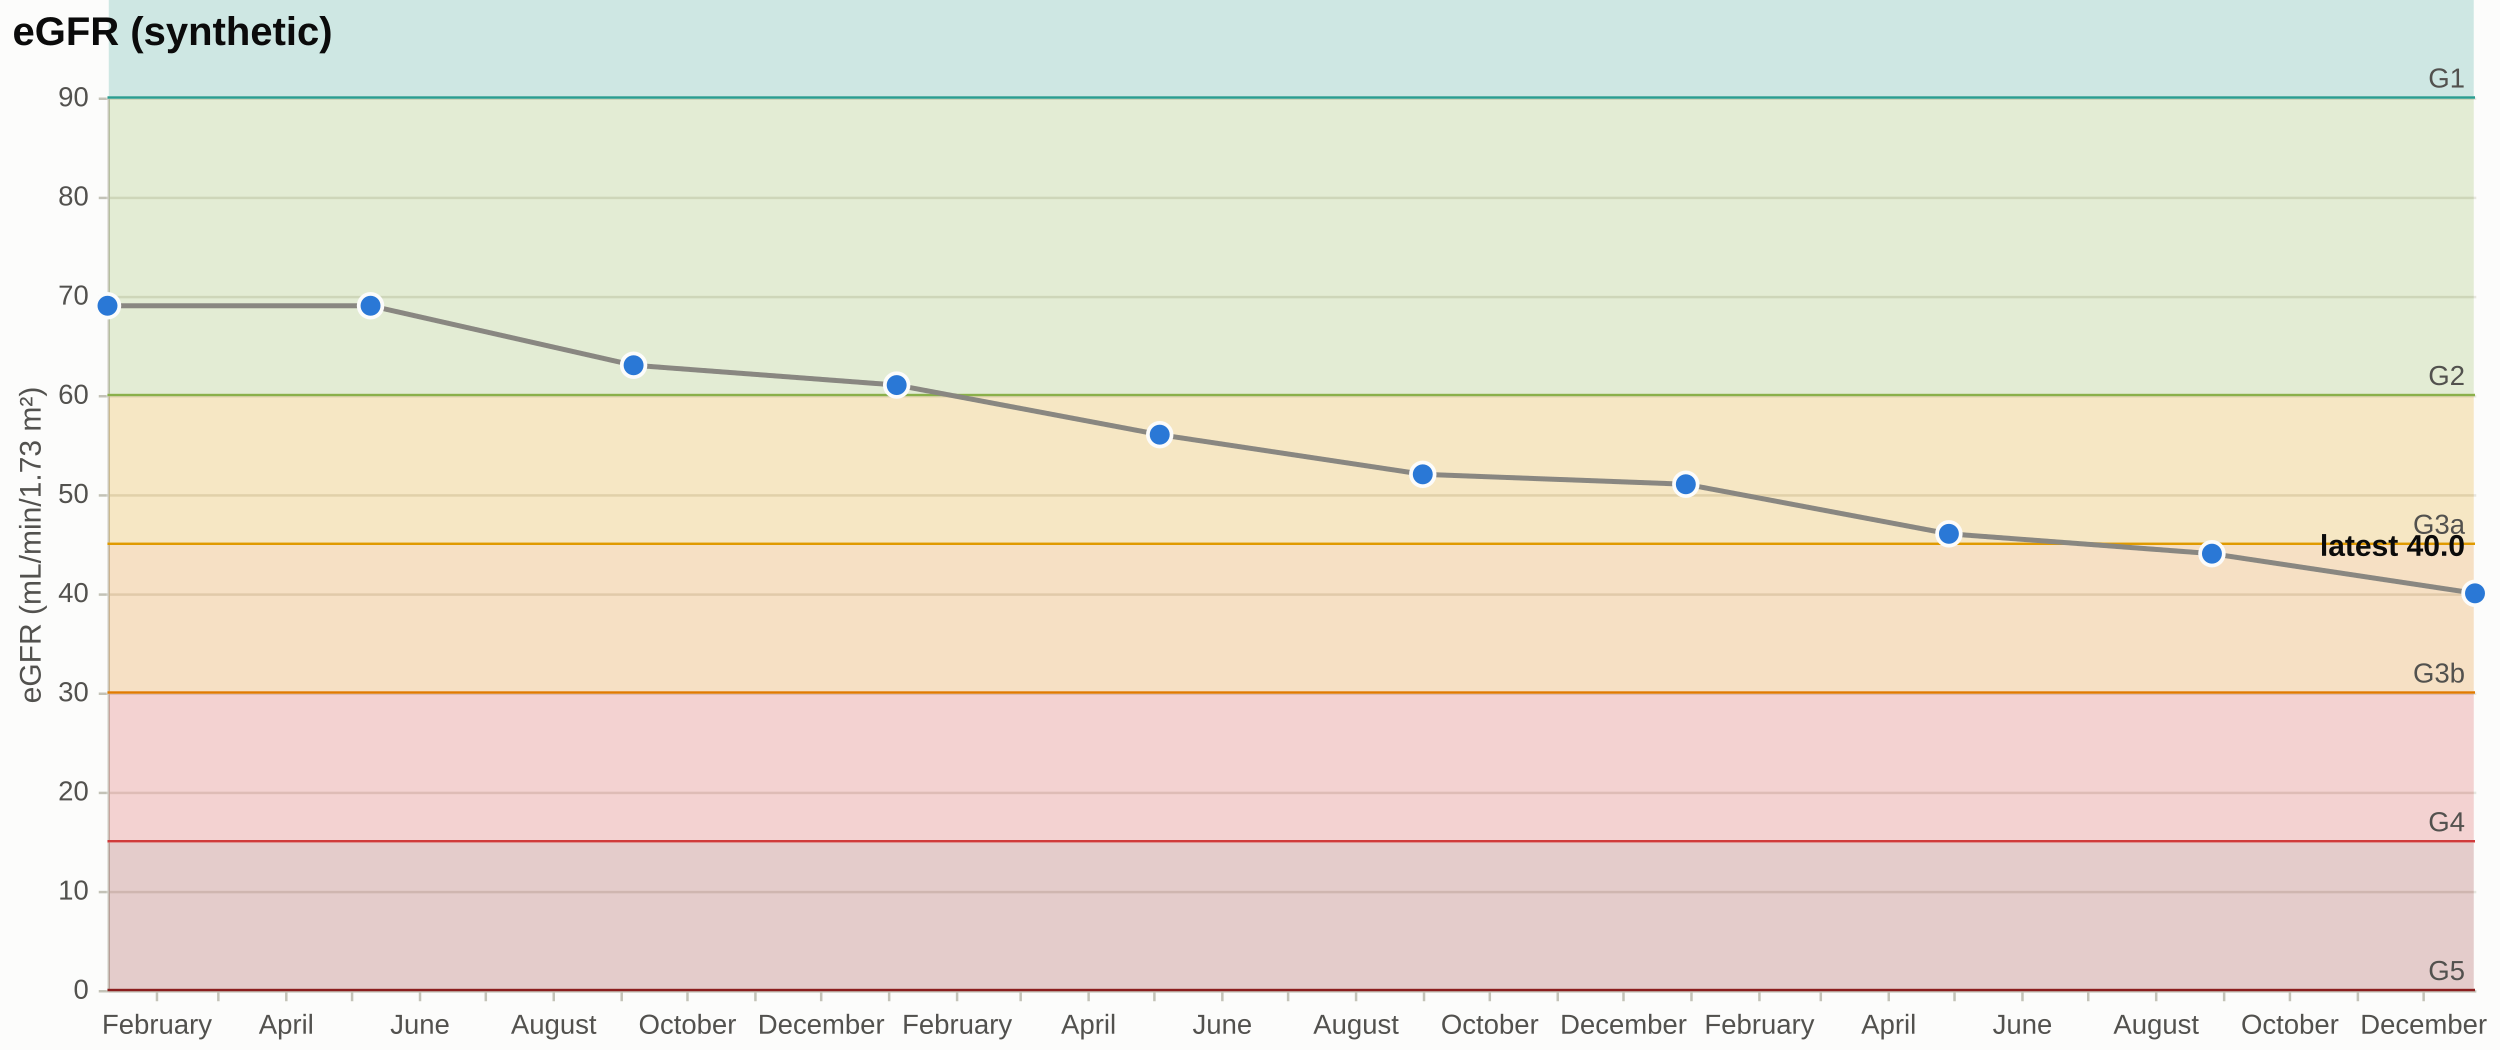
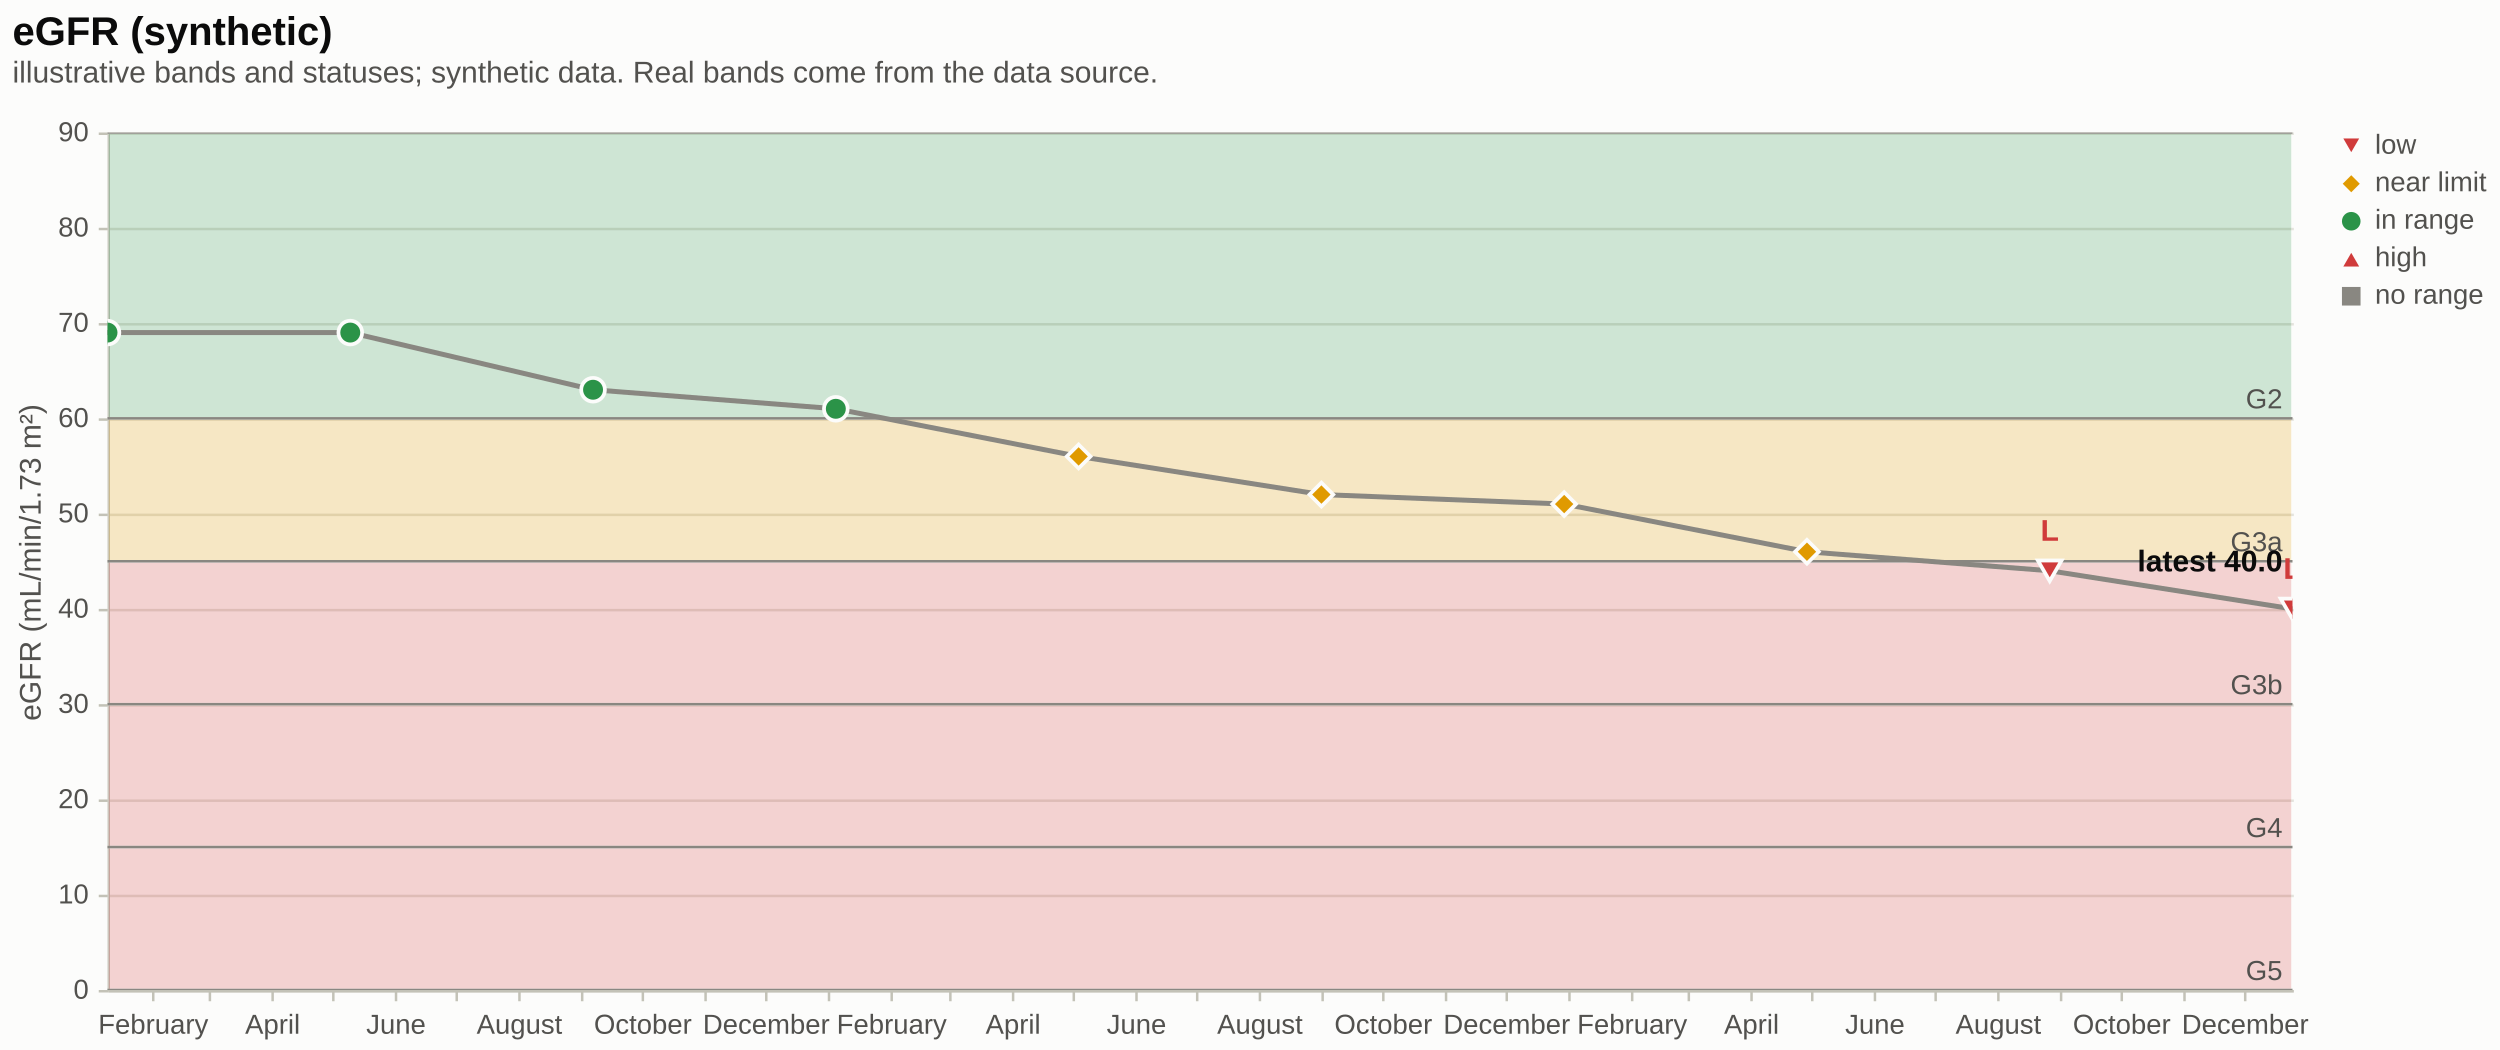
<svg xmlns="http://www.w3.org/2000/svg" width="1000" height="420" viewBox="0 0 1000 420" font-family="Arial, Liberation Sans, sans-serif">
  <defs>
    <clipPath id="clip-main">
-       <rect x="43" y="39" width="947" height="357" />
+       <rect x="43" y="53" width="874" height="343" />
    </clipPath>
  </defs>
  <rect width="100%" height="100%" fill="#fcfcfb" />
-   <line x1="43.5" y1="396.5" x2="990.5" y2="396.5" stroke="#e1e0d9" stroke-width="1" />
-   <line x1="43.5" y1="356.83" x2="990.5" y2="356.83" stroke="#e1e0d9" stroke-width="1" />
-   <line x1="43.5" y1="317.17" x2="990.5" y2="317.17" stroke="#e1e0d9" stroke-width="1" />
-   <line x1="43.5" y1="277.5" x2="990.5" y2="277.5" stroke="#e1e0d9" stroke-width="1" />
-   <line x1="43.5" y1="237.83" x2="990.5" y2="237.83" stroke="#e1e0d9" stroke-width="1" />
-   <line x1="43.5" y1="198.17" x2="990.5" y2="198.17" stroke="#e1e0d9" stroke-width="1" />
-   <line x1="43.5" y1="158.5" x2="990.5" y2="158.5" stroke="#e1e0d9" stroke-width="1" />
-   <line x1="43.5" y1="118.83" x2="990.5" y2="118.83" stroke="#e1e0d9" stroke-width="1" />
-   <line x1="43.5" y1="79.17" x2="990.5" y2="79.17" stroke="#e1e0d9" stroke-width="1" />
-   <line x1="43.5" y1="39.5" x2="990.5" y2="39.5" stroke="#e1e0d9" stroke-width="1" />
-   <line x1="43.5" y1="396.5" x2="990.5" y2="396.5" stroke="#c3c2b7" stroke-width="1" />
-   <line x1="62.79" y1="396.5" x2="62.79" y2="400.5" stroke="#c3c2b7" stroke-width="1" />
-   <text x="62.79" y="413.5" font-size="11" fill="#52514e" text-anchor="middle">February</text>
-   <line x1="87.34" y1="396.5" x2="87.34" y2="400.5" stroke="#c3c2b7" stroke-width="1" />
-   <line x1="114.52" y1="396.5" x2="114.52" y2="400.5" stroke="#c3c2b7" stroke-width="1" />
-   <text x="114.52" y="413.5" font-size="11" fill="#52514e" text-anchor="middle">April</text>
-   <line x1="140.83" y1="396.5" x2="140.83" y2="400.5" stroke="#c3c2b7" stroke-width="1" />
-   <line x1="168.01" y1="396.5" x2="168.01" y2="400.5" stroke="#c3c2b7" stroke-width="1" />
-   <text x="168.01" y="413.5" font-size="11" fill="#52514e" text-anchor="middle">June</text>
-   <line x1="194.32" y1="396.5" x2="194.32" y2="400.5" stroke="#c3c2b7" stroke-width="1" />
-   <line x1="221.5" y1="396.5" x2="221.5" y2="400.5" stroke="#c3c2b7" stroke-width="1" />
-   <text x="221.5" y="413.5" font-size="11" fill="#52514e" text-anchor="middle">August</text>
-   <line x1="248.68" y1="396.5" x2="248.68" y2="400.5" stroke="#c3c2b7" stroke-width="1" />
-   <line x1="274.99" y1="396.5" x2="274.99" y2="400.5" stroke="#c3c2b7" stroke-width="1" />
-   <text x="274.99" y="413.5" font-size="11" fill="#52514e" text-anchor="middle">October</text>
-   <line x1="302.17" y1="396.5" x2="302.17" y2="400.5" stroke="#c3c2b7" stroke-width="1" />
-   <line x1="328.48" y1="396.5" x2="328.48" y2="400.5" stroke="#c3c2b7" stroke-width="1" />
-   <text x="328.48" y="413.5" font-size="11" fill="#52514e" text-anchor="middle">December</text>
-   <line x1="355.66" y1="396.5" x2="355.66" y2="400.5" stroke="#c3c2b7" stroke-width="1" />
-   <line x1="382.84" y1="396.5" x2="382.84" y2="400.5" stroke="#c3c2b7" stroke-width="1" />
-   <text x="382.84" y="413.5" font-size="11" fill="#52514e" text-anchor="middle">February</text>
-   <line x1="408.27" y1="396.5" x2="408.27" y2="400.5" stroke="#c3c2b7" stroke-width="1" />
-   <line x1="435.45" y1="396.5" x2="435.45" y2="400.5" stroke="#c3c2b7" stroke-width="1" />
-   <text x="435.45" y="413.5" font-size="11" fill="#52514e" text-anchor="middle">April</text>
-   <line x1="461.76" y1="396.5" x2="461.76" y2="400.5" stroke="#c3c2b7" stroke-width="1" />
-   <line x1="488.94" y1="396.5" x2="488.94" y2="400.5" stroke="#c3c2b7" stroke-width="1" />
-   <text x="488.94" y="413.5" font-size="11" fill="#52514e" text-anchor="middle">June</text>
-   <line x1="515.25" y1="396.5" x2="515.25" y2="400.5" stroke="#c3c2b7" stroke-width="1" />
-   <line x1="542.43" y1="396.5" x2="542.43" y2="400.5" stroke="#c3c2b7" stroke-width="1" />
-   <text x="542.43" y="413.5" font-size="11" fill="#52514e" text-anchor="middle">August</text>
-   <line x1="569.61" y1="396.5" x2="569.61" y2="400.5" stroke="#c3c2b7" stroke-width="1" />
-   <line x1="595.92" y1="396.5" x2="595.92" y2="400.5" stroke="#c3c2b7" stroke-width="1" />
-   <text x="595.92" y="413.5" font-size="11" fill="#52514e" text-anchor="middle">October</text>
-   <line x1="623.1" y1="396.5" x2="623.1" y2="400.5" stroke="#c3c2b7" stroke-width="1" />
-   <line x1="649.4" y1="396.5" x2="649.4" y2="400.5" stroke="#c3c2b7" stroke-width="1" />
-   <text x="649.4" y="413.5" font-size="11" fill="#52514e" text-anchor="middle">December</text>
-   <line x1="676.59" y1="396.5" x2="676.59" y2="400.5" stroke="#c3c2b7" stroke-width="1" />
-   <line x1="703.77" y1="396.5" x2="703.77" y2="400.5" stroke="#c3c2b7" stroke-width="1" />
-   <text x="703.77" y="413.5" font-size="11" fill="#52514e" text-anchor="middle">February</text>
-   <line x1="728.32" y1="396.5" x2="728.32" y2="400.5" stroke="#c3c2b7" stroke-width="1" />
-   <line x1="755.5" y1="396.5" x2="755.5" y2="400.5" stroke="#c3c2b7" stroke-width="1" />
-   <text x="755.5" y="413.5" font-size="11" fill="#52514e" text-anchor="middle">April</text>
-   <line x1="781.81" y1="396.5" x2="781.81" y2="400.5" stroke="#c3c2b7" stroke-width="1" />
-   <line x1="808.99" y1="396.5" x2="808.99" y2="400.5" stroke="#c3c2b7" stroke-width="1" />
-   <text x="808.99" y="413.5" font-size="11" fill="#52514e" text-anchor="middle">June</text>
-   <line x1="835.3" y1="396.5" x2="835.3" y2="400.5" stroke="#c3c2b7" stroke-width="1" />
-   <line x1="862.48" y1="396.5" x2="862.48" y2="400.5" stroke="#c3c2b7" stroke-width="1" />
-   <text x="862.48" y="413.5" font-size="11" fill="#52514e" text-anchor="middle">August</text>
-   <line x1="889.66" y1="396.5" x2="889.66" y2="400.5" stroke="#c3c2b7" stroke-width="1" />
-   <line x1="915.97" y1="396.5" x2="915.97" y2="400.5" stroke="#c3c2b7" stroke-width="1" />
-   <text x="915.97" y="413.5" font-size="11" fill="#52514e" text-anchor="middle">October</text>
-   <line x1="943.15" y1="396.5" x2="943.15" y2="400.5" stroke="#c3c2b7" stroke-width="1" />
-   <line x1="969.46" y1="396.5" x2="969.46" y2="400.5" stroke="#c3c2b7" stroke-width="1" />
-   <text x="969.46" y="413.5" font-size="11" fill="#52514e" text-anchor="middle">December</text>
-   <line x1="43.5" y1="39.5" x2="43.5" y2="396.5" stroke="#c3c2b7" stroke-width="1" />
+   <line x1="43.5" y1="396.5" x2="917.5" y2="396.5" stroke="#e1e0d9" stroke-width="1" />
+   <line x1="43.5" y1="358.39" x2="917.5" y2="358.39" stroke="#e1e0d9" stroke-width="1" />
+   <line x1="43.5" y1="320.28" x2="917.5" y2="320.28" stroke="#e1e0d9" stroke-width="1" />
+   <line x1="43.5" y1="282.17" x2="917.5" y2="282.17" stroke="#e1e0d9" stroke-width="1" />
+   <line x1="43.5" y1="244.06" x2="917.5" y2="244.06" stroke="#e1e0d9" stroke-width="1" />
+   <line x1="43.5" y1="205.94" x2="917.5" y2="205.94" stroke="#e1e0d9" stroke-width="1" />
+   <line x1="43.5" y1="167.83" x2="917.5" y2="167.83" stroke="#e1e0d9" stroke-width="1" />
+   <line x1="43.5" y1="129.72" x2="917.5" y2="129.72" stroke="#e1e0d9" stroke-width="1" />
+   <line x1="43.5" y1="91.61" x2="917.5" y2="91.61" stroke="#e1e0d9" stroke-width="1" />
+   <line x1="43.5" y1="53.5" x2="917.5" y2="53.5" stroke="#e1e0d9" stroke-width="1" />
+   <line x1="43.5" y1="396.5" x2="917.5" y2="396.5" stroke="#c3c2b7" stroke-width="1" />
+   <line x1="61.3" y1="396.5" x2="61.3" y2="400.5" stroke="#c3c2b7" stroke-width="1" />
+   <text x="61.3" y="413.5" font-size="11" fill="#52514e" text-anchor="middle">February</text>
+   <line x1="83.96" y1="396.5" x2="83.96" y2="400.5" stroke="#c3c2b7" stroke-width="1" />
+   <line x1="109.05" y1="396.5" x2="109.05" y2="400.5" stroke="#c3c2b7" stroke-width="1" />
+   <text x="109.05" y="413.5" font-size="11" fill="#52514e" text-anchor="middle">April</text>
+   <line x1="133.33" y1="396.5" x2="133.33" y2="400.5" stroke="#c3c2b7" stroke-width="1" />
+   <line x1="158.41" y1="396.5" x2="158.41" y2="400.5" stroke="#c3c2b7" stroke-width="1" />
+   <text x="158.41" y="413.5" font-size="11" fill="#52514e" text-anchor="middle">June</text>
+   <line x1="182.69" y1="396.5" x2="182.69" y2="400.5" stroke="#c3c2b7" stroke-width="1" />
+   <line x1="207.78" y1="396.5" x2="207.78" y2="400.5" stroke="#c3c2b7" stroke-width="1" />
+   <text x="207.78" y="413.5" font-size="11" fill="#52514e" text-anchor="middle">August</text>
+   <line x1="232.87" y1="396.5" x2="232.87" y2="400.5" stroke="#c3c2b7" stroke-width="1" />
+   <line x1="257.14" y1="396.5" x2="257.14" y2="400.5" stroke="#c3c2b7" stroke-width="1" />
+   <text x="257.14" y="413.5" font-size="11" fill="#52514e" text-anchor="middle">October</text>
+   <line x1="282.23" y1="396.5" x2="282.23" y2="400.5" stroke="#c3c2b7" stroke-width="1" />
+   <line x1="306.51" y1="396.5" x2="306.51" y2="400.5" stroke="#c3c2b7" stroke-width="1" />
+   <text x="306.51" y="413.5" font-size="11" fill="#52514e" text-anchor="middle">December</text>
+   <line x1="331.6" y1="396.5" x2="331.6" y2="400.5" stroke="#c3c2b7" stroke-width="1" />
+   <line x1="356.68" y1="396.5" x2="356.68" y2="400.5" stroke="#c3c2b7" stroke-width="1" />
+   <text x="356.68" y="413.5" font-size="11" fill="#52514e" text-anchor="middle">February</text>
+   <line x1="380.15" y1="396.5" x2="380.15" y2="400.5" stroke="#c3c2b7" stroke-width="1" />
+   <line x1="405.24" y1="396.5" x2="405.24" y2="400.5" stroke="#c3c2b7" stroke-width="1" />
+   <text x="405.24" y="413.5" font-size="11" fill="#52514e" text-anchor="middle">April</text>
+   <line x1="429.52" y1="396.5" x2="429.52" y2="400.5" stroke="#c3c2b7" stroke-width="1" />
+   <line x1="454.6" y1="396.5" x2="454.6" y2="400.5" stroke="#c3c2b7" stroke-width="1" />
+   <text x="454.6" y="413.5" font-size="11" fill="#52514e" text-anchor="middle">June</text>
+   <line x1="478.88" y1="396.5" x2="478.88" y2="400.5" stroke="#c3c2b7" stroke-width="1" />
+   <line x1="503.97" y1="396.5" x2="503.97" y2="400.5" stroke="#c3c2b7" stroke-width="1" />
+   <text x="503.97" y="413.5" font-size="11" fill="#52514e" text-anchor="middle">August</text>
+   <line x1="529.06" y1="396.5" x2="529.06" y2="400.5" stroke="#c3c2b7" stroke-width="1" />
+   <line x1="553.33" y1="396.5" x2="553.33" y2="400.5" stroke="#c3c2b7" stroke-width="1" />
+   <text x="553.33" y="413.5" font-size="11" fill="#52514e" text-anchor="middle">October</text>
+   <line x1="578.42" y1="396.5" x2="578.42" y2="400.5" stroke="#c3c2b7" stroke-width="1" />
+   <line x1="602.7" y1="396.5" x2="602.7" y2="400.5" stroke="#c3c2b7" stroke-width="1" />
+   <text x="602.7" y="413.5" font-size="11" fill="#52514e" text-anchor="middle">December</text>
+   <line x1="627.79" y1="396.5" x2="627.79" y2="400.5" stroke="#c3c2b7" stroke-width="1" />
+   <line x1="652.87" y1="396.5" x2="652.87" y2="400.5" stroke="#c3c2b7" stroke-width="1" />
+   <text x="652.87" y="413.5" font-size="11" fill="#52514e" text-anchor="middle">February</text>
+   <line x1="675.53" y1="396.5" x2="675.53" y2="400.5" stroke="#c3c2b7" stroke-width="1" />
+   <line x1="700.62" y1="396.5" x2="700.62" y2="400.5" stroke="#c3c2b7" stroke-width="1" />
+   <text x="700.62" y="413.5" font-size="11" fill="#52514e" text-anchor="middle">April</text>
+   <line x1="724.9" y1="396.5" x2="724.9" y2="400.5" stroke="#c3c2b7" stroke-width="1" />
+   <line x1="749.98" y1="396.5" x2="749.98" y2="400.5" stroke="#c3c2b7" stroke-width="1" />
+   <text x="749.98" y="413.5" font-size="11" fill="#52514e" text-anchor="middle">June</text>
+   <line x1="774.26" y1="396.5" x2="774.26" y2="400.5" stroke="#c3c2b7" stroke-width="1" />
+   <line x1="799.35" y1="396.5" x2="799.35" y2="400.5" stroke="#c3c2b7" stroke-width="1" />
+   <text x="799.35" y="413.5" font-size="11" fill="#52514e" text-anchor="middle">August</text>
+   <line x1="824.44" y1="396.5" x2="824.44" y2="400.5" stroke="#c3c2b7" stroke-width="1" />
+   <line x1="848.71" y1="396.5" x2="848.71" y2="400.5" stroke="#c3c2b7" stroke-width="1" />
+   <text x="848.71" y="413.5" font-size="11" fill="#52514e" text-anchor="middle">October</text>
+   <line x1="873.8" y1="396.5" x2="873.8" y2="400.5" stroke="#c3c2b7" stroke-width="1" />
+   <line x1="898.08" y1="396.5" x2="898.08" y2="400.5" stroke="#c3c2b7" stroke-width="1" />
+   <text x="898.08" y="413.5" font-size="11" fill="#52514e" text-anchor="middle">December</text>
+   <line x1="43.5" y1="53.5" x2="43.5" y2="396.5" stroke="#c3c2b7" stroke-width="1" />
  <line x1="39.5" y1="396.5" x2="43.5" y2="396.5" stroke="#c3c2b7" stroke-width="1" />
  <text x="35.5" y="399.5" font-size="11" fill="#52514e" text-anchor="end">0</text>
-   <line x1="39.5" y1="356.83" x2="43.5" y2="356.83" stroke="#c3c2b7" stroke-width="1" />
-   <text x="35.5" y="359.83" font-size="11" fill="#52514e" text-anchor="end">10</text>
-   <line x1="39.5" y1="317.17" x2="43.5" y2="317.17" stroke="#c3c2b7" stroke-width="1" />
-   <text x="35.5" y="320.17" font-size="11" fill="#52514e" text-anchor="end">20</text>
-   <line x1="39.5" y1="277.5" x2="43.5" y2="277.5" stroke="#c3c2b7" stroke-width="1" />
-   <text x="35.5" y="280.5" font-size="11" fill="#52514e" text-anchor="end">30</text>
-   <line x1="39.5" y1="237.83" x2="43.5" y2="237.83" stroke="#c3c2b7" stroke-width="1" />
-   <text x="35.5" y="240.83" font-size="11" fill="#52514e" text-anchor="end">40</text>
-   <line x1="39.5" y1="198.17" x2="43.5" y2="198.17" stroke="#c3c2b7" stroke-width="1" />
-   <text x="35.5" y="201.17" font-size="11" fill="#52514e" text-anchor="end">50</text>
-   <line x1="39.5" y1="158.5" x2="43.5" y2="158.5" stroke="#c3c2b7" stroke-width="1" />
-   <text x="35.5" y="161.5" font-size="11" fill="#52514e" text-anchor="end">60</text>
-   <line x1="39.5" y1="118.83" x2="43.5" y2="118.83" stroke="#c3c2b7" stroke-width="1" />
-   <text x="35.5" y="121.83" font-size="11" fill="#52514e" text-anchor="end">70</text>
-   <line x1="39.5" y1="79.17" x2="43.5" y2="79.17" stroke="#c3c2b7" stroke-width="1" />
-   <text x="35.5" y="82.17" font-size="11" fill="#52514e" text-anchor="end">80</text>
-   <line x1="39.5" y1="39.5" x2="43.5" y2="39.5" stroke="#c3c2b7" stroke-width="1" />
-   <text x="35.5" y="42.5" font-size="11" fill="#52514e" text-anchor="end">90</text>
-   <text x="19.26" y="218" dy="-3" font-size="12" fill="#52514e" font-weight="normal" text-anchor="middle" transform="rotate(-90 19.26 218)">eGFR (mL/min/1.73 m²)</text>
-   <g>
-     <rect x="43" y="336.5" width="947" height="59.5" fill="#8b1e1e" stroke="#fcfcfb" opacity="0.22" stroke-width="1" />
-     <rect x="43" y="277" width="947" height="59.5" fill="#d03b3b" stroke="#fcfcfb" opacity="0.22" stroke-width="1" />
-     <rect x="43" y="217.5" width="947" height="59.5" fill="#e07a00" stroke="#fcfcfb" opacity="0.22" stroke-width="1" />
-     <rect x="43" y="158" width="947" height="59.5" fill="#e09a00" stroke="#fcfcfb" opacity="0.22" stroke-width="1" />
-     <rect x="43" y="39" width="947" height="119" fill="#8ab04a" stroke="#fcfcfb" opacity="0.22" stroke-width="1" />
-     <rect x="43" y="-80" width="947" height="119" fill="#2a9d8f" stroke="#fcfcfb" opacity="0.22" stroke-width="1" />
-     <line x1="43" y1="396" x2="990" y2="396" stroke="#8b1e1e" stroke-width="1" />
-     <line x1="43" y1="336.5" x2="990" y2="336.5" stroke="#d03b3b" stroke-width="1" />
-     <line x1="43" y1="277" x2="990" y2="277" stroke="#e07a00" stroke-width="1" />
-     <line x1="43" y1="217.5" x2="990" y2="217.5" stroke="#e09a00" stroke-width="1" />
-     <line x1="43" y1="158" x2="990" y2="158" stroke="#8ab04a" stroke-width="1" />
-     <line x1="43" y1="39" x2="990" y2="39" stroke="#2a9d8f" stroke-width="1" />
-     <text x="986" y="392" font-size="11" fill="#52514e" text-anchor="end">G5</text>
-     <text x="986" y="332.5" font-size="11" fill="#52514e" text-anchor="end">G4</text>
-     <text x="986" y="273" font-size="11" fill="#52514e" text-anchor="end">G3b</text>
-     <text x="986" y="213.5" font-size="11" fill="#52514e" text-anchor="end">G3a</text>
-     <text x="986" y="154" font-size="11" fill="#52514e" text-anchor="end">G2</text>
-     <text x="986" y="35" font-size="11" fill="#52514e" text-anchor="end">G1</text>
-     <path d="M43,122.3L148.22,122.3L253.44,146.1L358.67,154.03L463.89,173.87L569.11,189.73L674.33,193.7L779.56,213.53L884.78,221.47L990,237.33" fill="none" stroke="#898781" stroke-width="2" stroke-linecap="round" stroke-linejoin="round" />
-     <circle cx="43" cy="122.3" r="4.74" fill="#2a78d6" stroke="#fcfcfb" stroke-width="1.5" />
-     <circle cx="148.22" cy="122.3" r="4.74" fill="#2a78d6" stroke="#fcfcfb" stroke-width="1.5" />
-     <circle cx="253.44" cy="146.1" r="4.74" fill="#2a78d6" stroke="#fcfcfb" stroke-width="1.5" />
-     <circle cx="358.67" cy="154.03" r="4.74" fill="#2a78d6" stroke="#fcfcfb" stroke-width="1.5" />
-     <circle cx="463.89" cy="173.87" r="4.74" fill="#2a78d6" stroke="#fcfcfb" stroke-width="1.5" />
-     <circle cx="569.11" cy="189.73" r="4.74" fill="#2a78d6" stroke="#fcfcfb" stroke-width="1.5" />
-     <circle cx="674.33" cy="193.7" r="4.74" fill="#2a78d6" stroke="#fcfcfb" stroke-width="1.5" />
-     <circle cx="779.56" cy="213.53" r="4.74" fill="#2a78d6" stroke="#fcfcfb" stroke-width="1.5" />
-     <circle cx="884.78" cy="221.47" r="4.74" fill="#2a78d6" stroke="#fcfcfb" stroke-width="1.5" />
-     <circle cx="990" cy="237.33" r="4.74" fill="#2a78d6" stroke="#fcfcfb" stroke-width="1.5" />
-     <text x="986" y="222.33" font-size="12" fill="#0b0b0b" font-weight="bold" text-anchor="end">latest 40.0</text>
+   <line x1="39.5" y1="358.39" x2="43.5" y2="358.39" stroke="#c3c2b7" stroke-width="1" />
+   <text x="35.5" y="361.39" font-size="11" fill="#52514e" text-anchor="end">10</text>
+   <line x1="39.5" y1="320.28" x2="43.5" y2="320.28" stroke="#c3c2b7" stroke-width="1" />
+   <text x="35.5" y="323.28" font-size="11" fill="#52514e" text-anchor="end">20</text>
+   <line x1="39.5" y1="282.17" x2="43.5" y2="282.17" stroke="#c3c2b7" stroke-width="1" />
+   <text x="35.5" y="285.17" font-size="11" fill="#52514e" text-anchor="end">30</text>
+   <line x1="39.5" y1="244.06" x2="43.5" y2="244.06" stroke="#c3c2b7" stroke-width="1" />
+   <text x="35.5" y="247.06" font-size="11" fill="#52514e" text-anchor="end">40</text>
+   <line x1="39.5" y1="205.94" x2="43.5" y2="205.94" stroke="#c3c2b7" stroke-width="1" />
+   <text x="35.5" y="208.94" font-size="11" fill="#52514e" text-anchor="end">50</text>
+   <line x1="39.5" y1="167.83" x2="43.5" y2="167.83" stroke="#c3c2b7" stroke-width="1" />
+   <text x="35.5" y="170.83" font-size="11" fill="#52514e" text-anchor="end">60</text>
+   <line x1="39.5" y1="129.72" x2="43.5" y2="129.72" stroke="#c3c2b7" stroke-width="1" />
+   <text x="35.5" y="132.72" font-size="11" fill="#52514e" text-anchor="end">70</text>
+   <line x1="39.5" y1="91.61" x2="43.5" y2="91.61" stroke="#c3c2b7" stroke-width="1" />
+   <text x="35.5" y="94.61" font-size="11" fill="#52514e" text-anchor="end">80</text>
+   <line x1="39.5" y1="53.5" x2="43.5" y2="53.5" stroke="#c3c2b7" stroke-width="1" />
+   <text x="35.5" y="56.5" font-size="11" fill="#52514e" text-anchor="end">90</text>
+   <text x="19.26" y="225" dy="-3" font-size="12" fill="#52514e" font-weight="normal" text-anchor="middle" transform="rotate(-90 19.26 225)">eGFR (mL/min/1.73 m²)</text>
+   <g clip-path="url(#clip-main)">
+     <rect x="43" y="338.83" width="874" height="57.17" fill="#d03b3b" stroke="#fcfcfb" opacity="0.22" stroke-width="1" />
+     <rect x="43" y="281.67" width="874" height="57.17" fill="#d03b3b" stroke="#fcfcfb" opacity="0.22" stroke-width="1" />
+     <rect x="43" y="224.5" width="874" height="57.17" fill="#d03b3b" stroke="#fcfcfb" opacity="0.22" stroke-width="1" />
+     <rect x="43" y="167.33" width="874" height="57.17" fill="#e09a00" stroke="#fcfcfb" opacity="0.22" stroke-width="1" />
+     <rect x="43" y="53" width="874" height="114.33" fill="#2b9348" stroke="#fcfcfb" opacity="0.22" stroke-width="1" />
+     <rect x="43" y="-61.33" width="874" height="114.33" fill="#2b9348" stroke="#fcfcfb" opacity="0.22" stroke-width="1" />
+     <line x1="43" y1="396" x2="917" y2="396" stroke="#898781" stroke-width="1" />
+     <line x1="43" y1="338.83" x2="917" y2="338.83" stroke="#898781" stroke-width="1" />
+     <line x1="43" y1="281.67" x2="917" y2="281.67" stroke="#898781" stroke-width="1" />
+     <line x1="43" y1="224.5" x2="917" y2="224.5" stroke="#898781" stroke-width="1" />
+     <line x1="43" y1="167.33" x2="917" y2="167.33" stroke="#898781" stroke-width="1" />
+     <line x1="43" y1="53" x2="917" y2="53" stroke="#898781" stroke-width="1" />
+     <text x="913" y="392" font-size="11" fill="#52514e" text-anchor="end">G5</text>
+     <text x="913" y="334.83" font-size="11" fill="#52514e" text-anchor="end">G4</text>
+     <text x="913" y="277.67" font-size="11" fill="#52514e" text-anchor="end">G3b</text>
+     <text x="913" y="220.5" font-size="11" fill="#52514e" text-anchor="end">G3a</text>
+     <text x="913" y="163.33" font-size="11" fill="#52514e" text-anchor="end">G2</text>
+     <text x="913" y="49" font-size="11" fill="#52514e" text-anchor="end">G1</text>
+     <path d="M43,133.03L140.11,133.03L237.22,155.9L334.33,163.52L431.44,182.58L528.56,197.82L625.67,201.63L722.78,220.69L819.89,228.31L917,243.56" fill="none" stroke="#898781" stroke-width="2" stroke-linecap="round" stroke-linejoin="round" />
+     <circle cx="43" cy="133.03" r="4.74" fill="#2b9348" stroke="#fcfcfb" stroke-width="1.5" />
+     <circle cx="140.11" cy="133.03" r="4.74" fill="#2b9348" stroke="#fcfcfb" stroke-width="1.5" />
+     <circle cx="237.22" cy="155.9" r="4.74" fill="#2b9348" stroke="#fcfcfb" stroke-width="1.5" />
+     <circle cx="334.33" cy="163.52" r="4.74" fill="#2b9348" stroke="#fcfcfb" stroke-width="1.5" />
+     <path d="M426.7,182.58L431.44,177.83L436.19,182.58L431.44,187.32Z" fill="#e09a00" stroke="#fcfcfb" stroke-width="1.5" />
+     <path d="M523.81,197.82L528.56,193.08L533.3,197.82L528.56,202.57Z" fill="#e09a00" stroke="#fcfcfb" stroke-width="1.5" />
+     <path d="M620.92,201.63L625.67,196.89L630.41,201.63L625.67,206.38Z" fill="#e09a00" stroke="#fcfcfb" stroke-width="1.5" />
+     <path d="M718.03,220.69L722.78,215.95L727.52,220.69L722.78,225.43Z" fill="#e09a00" stroke="#fcfcfb" stroke-width="1.5" />
+     <path d="M819.89,232.42L815.15,224.2L824.63,224.2Z" fill="#d03b3b" stroke="#fcfcfb" stroke-width="1.5" />
+     <path d="M917,247.66L912.26,239.45L921.74,239.45Z" fill="#d03b3b" stroke="#fcfcfb" stroke-width="1.5" />
+     <text x="819.89" y="216.31" font-size="12" fill="#d03b3b" font-weight="bold" text-anchor="middle">L</text>
+     <text x="917" y="231.56" font-size="12" fill="#d03b3b" font-weight="bold" text-anchor="middle">L</text>
+     <text x="913" y="228.56" font-size="12" fill="#0b0b0b" font-weight="bold" text-anchor="end">latest 40.0</text>
  </g>
+   <path d="M940.5,62.37L936.03,54.63L944.97,54.63Z" fill="#d03b3b" stroke="#fcfcfb" stroke-width="1.5" />
+   <text x="950" y="61.5" font-size="11" fill="#52514e" text-anchor="start">low</text>
+   <path d="M936.03,73.5L940.5,69.03L944.97,73.5L940.5,77.97Z" fill="#e09a00" stroke="#fcfcfb" stroke-width="1.5" />
+   <text x="950" y="76.5" font-size="11" fill="#52514e" text-anchor="start">near limit</text>
+   <circle cx="940.5" cy="88.5" r="4.47" fill="#2b9348" stroke="#fcfcfb" stroke-width="1.5" />
+   <text x="950" y="91.5" font-size="11" fill="#52514e" text-anchor="start">in range</text>
+   <path d="M940.5,99.63L936.03,107.37L944.97,107.37Z" fill="#d03b3b" stroke="#fcfcfb" stroke-width="1.5" />
+   <text x="950" y="106.5" font-size="11" fill="#52514e" text-anchor="start">high</text>
+   <rect x="936.03" y="114.03" width="8.94" height="8.94" fill="#898781" stroke="#fcfcfb" stroke-width="1.5" />
+   <text x="950" y="121.5" font-size="11" fill="#52514e" text-anchor="start">no range</text>
  <text x="5" y="18" font-size="16" fill="#0b0b0b" font-weight="600" text-anchor="start">eGFR (synthetic)</text>
+   <text x="5" y="33" font-size="12" fill="#52514e" font-weight="normal" text-anchor="start">illustrative bands and statuses; synthetic data. Real bands come from the data source.</text>
</svg>
